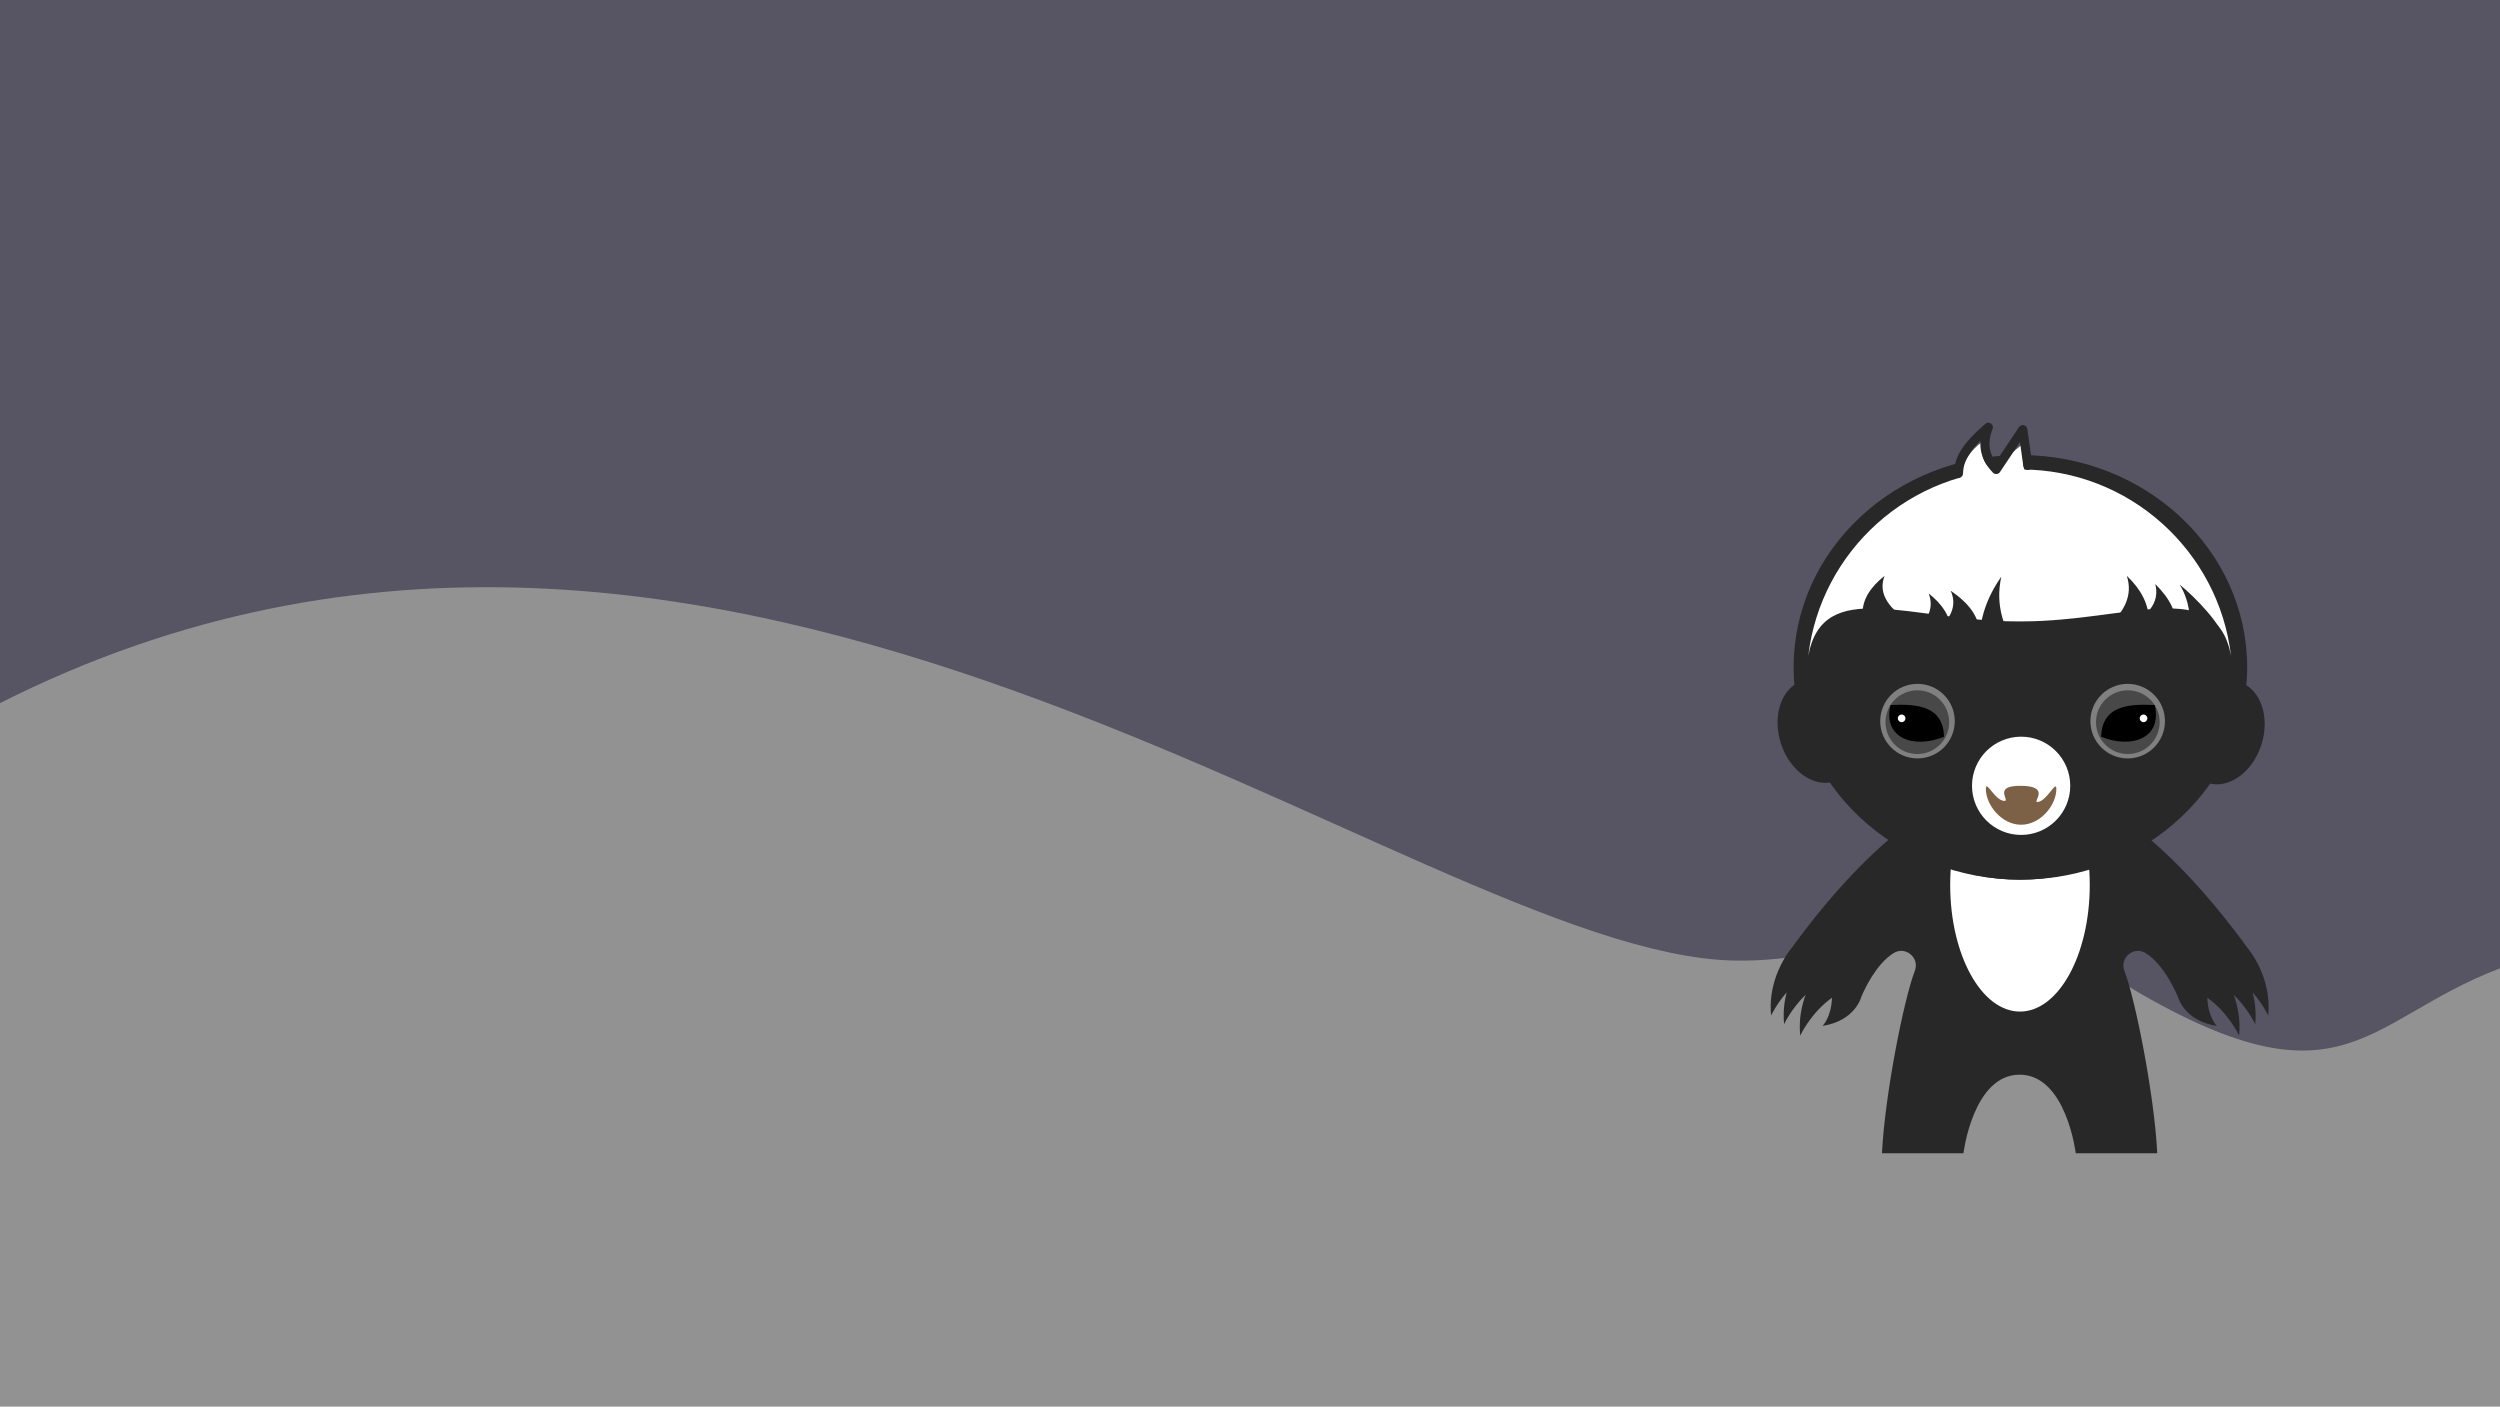
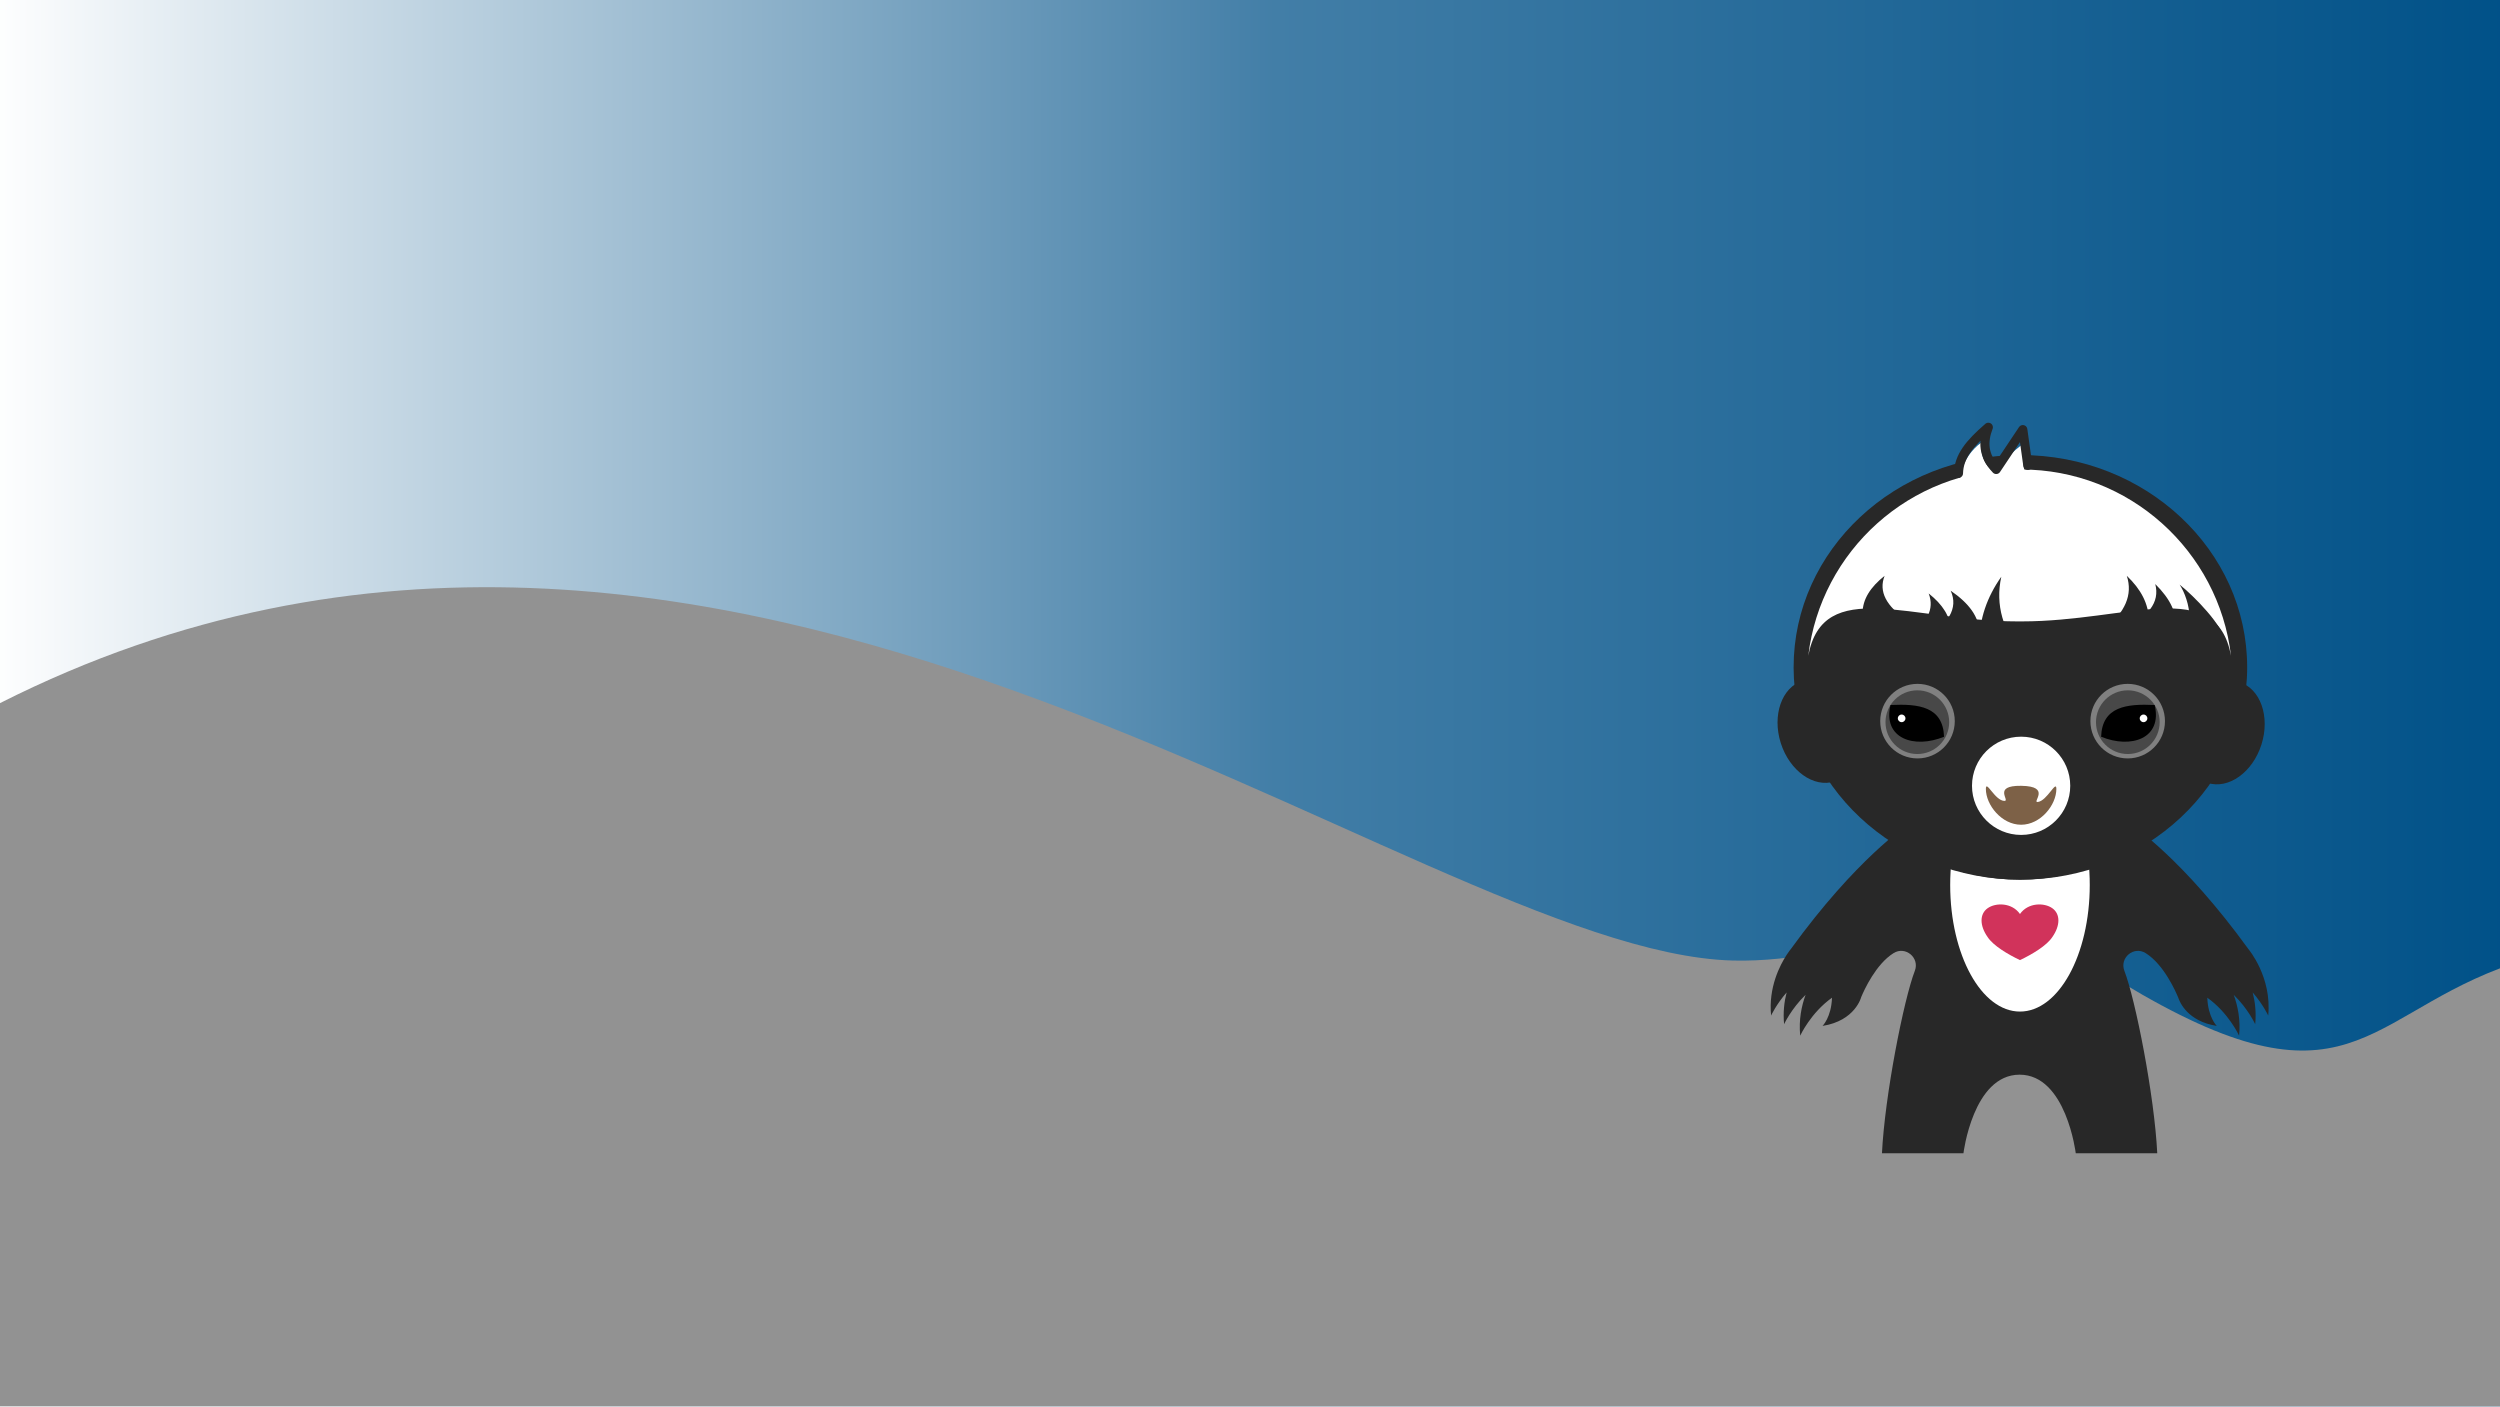
<svg xmlns="http://www.w3.org/2000/svg" width="100%" height="100%" viewBox="0 0 1920 1080" version="1.1" xml:space="preserve" style="fill-rule:evenodd;clip-rule:evenodd;stroke-linecap:round;stroke-linejoin:round;stroke-miterlimit:1.5;">
  <g id="Layer1">
    <g>
      <g>
-         <rect x="0" y="0" width="1920" height="1080" style="fill:#575463;" />
+         <rect x="0" y="0" width="1920" height="1080" style="fill:url(#_Linear1);" />
      </g>
      <path d="M0,540c555.196,-280.504 1082.37,190.818 1330.6,197.692c94.659,2.621 187.026,-53.994 281.299,5.981c186.589,118.705 199.34,41.216 308.105,0l0,336.327l-1920,0" style="fill:#929292;" />
      <g>
        <path d="M1726.85,728.981l-0.011,0.004c-50.396,-69.62 -89.447,-95.228 -89.447,-95.228l-86.334,-10.762l-86.336,10.762c0,0 -39.062,25.617 -89.469,95.26l-0.011,-0.004c0,0 -1.28,1.537 -3.081,4.293c-0.026,0.036 -0.051,0.07 -0.077,0.107l0.006,0.004c-5.011,7.691 -14.038,24.882 -11.887,46.524c0,0 3.945,-8.575 11.926,-17.725c-1.825,7.083 -2.837,15.313 -1.938,24.363c0,0 5.427,-11.834 16.489,-22.536c-3.064,8.408 -5.335,19.123 -4.119,31.354c0,0 7.987,-17.485 24.421,-29.162c-0.543,15.078 -7.274,21.667 -7.274,21.667c25.163,-3.954 29.694,-22.087 29.724,-22.21c2.254,-5.39 11.253,-25.235 24.822,-33.697c9.117,-5.686 20.199,3.56 16.335,13.586c-8.522,22.116 -23.083,95.863 -25.242,140.123l62.582,0c0,0 7.348,-60.354 43.129,-60.354c35.779,0 43.127,60.354 43.127,60.354l62.582,0c-2.159,-44.26 -16.72,-118.007 -25.242,-140.123c-3.864,-10.026 7.218,-19.272 16.335,-13.586c14.214,8.865 23.409,30.206 25.092,34.345c1.059,3.24 7.076,18.035 29.527,21.562c0,0 -6.733,-6.589 -7.274,-21.667c16.432,11.677 24.421,29.162 24.421,29.162c1.216,-12.231 -1.055,-22.948 -4.121,-31.354c11.064,10.7 16.489,22.536 16.489,22.536c0.901,-9.05 -0.114,-17.28 -1.936,-24.363c7.979,9.15 11.926,17.725 11.926,17.725c2.938,-29.584 -15.134,-50.96 -15.134,-50.96" style="fill:#282828;fill-rule:nonzero;" />
        <path d="M1604.93,679.677c0,53.683 -23.994,97.205 -53.593,97.205c-29.597,0 -53.591,-43.522 -53.591,-97.205c0,-53.684 23.994,-97.205 53.591,-97.205c29.599,0 53.593,43.521 53.593,97.205" style="fill:#fff;fill-rule:nonzero;" />
        <ellipse cx="1551.66" cy="512.524" rx="174.167" ry="163.063" style="fill:#282828;" />
        <path d="M1551.09,465.91c89.593,0 162.331,-42.246 162.331,47.347c0,89.592 -72.738,162.33 -162.331,162.33c-89.593,0 -162.331,-72.738 -162.331,-162.33c0,-89.593 72.738,-47.347 162.331,-47.347Z" style="fill:#282828;" />
        <path d="M1384.38,522.799c16.012,-5.081 34.511,8.128 41.284,29.477c6.774,21.35 -0.727,42.807 -16.739,47.888c-16.012,5.08 -34.511,-8.129 -41.284,-29.478c-6.774,-21.35 0.726,-42.807 16.739,-47.887Z" style="fill:#282828;" />
        <path d="M1720.06,523.926c-16.012,-5.08 -34.511,8.128 -41.284,29.478c-6.774,21.349 0.727,42.807 16.739,47.887c16.012,5.08 34.511,-8.129 41.284,-29.478c6.774,-21.349 -0.727,-42.807 -16.739,-47.887Z" style="fill:#282828;" />
        <path d="M1501.27,553.839c0,15.814 -12.82,28.633 -28.633,28.633c-15.813,0 -28.633,-12.819 -28.633,-28.633c0,-15.813 12.82,-28.632 28.633,-28.632c15.813,0 28.633,12.819 28.633,28.632" style="fill:#808080;fill-rule:nonzero;" />
        <path d="M1496.98,554.628c0,13.51 -10.952,24.462 -24.462,24.462c-13.51,0 -24.463,-10.952 -24.463,-24.462c0,-13.511 10.953,-24.462 24.463,-24.462c13.51,0 24.462,10.951 24.462,24.462" style="fill:#484848;fill-rule:nonzero;" />
        <path d="M1451.89,541.439c-6.092,25.829 18.226,33.822 41.146,24.374c-0.831,-23.133 -19.363,-25.408 -41.146,-24.374Z" />
        <circle cx="1460.46" cy="551.697" r="2.931" style="fill:#fff;" />
        <path d="M1605.43,553.839c0,15.814 12.82,28.633 28.632,28.633c15.814,0 28.634,-12.819 28.634,-28.633c0,-15.813 -12.82,-28.632 -28.634,-28.632c-15.812,0 -28.632,12.819 -28.632,28.632" style="fill:#808080;fill-rule:nonzero;" />
        <path d="M1609.71,554.628c0,13.51 10.952,24.462 24.461,24.462c13.511,0 24.463,-10.952 24.463,-24.462c0,-13.511 -10.952,-24.462 -24.463,-24.462c-13.509,0 -24.461,10.951 -24.461,24.462" style="fill:#484848;fill-rule:nonzero;" />
        <path d="M1654.8,541.439c6.091,25.829 -18.227,33.822 -41.147,24.374c0.832,-23.133 19.364,-25.408 41.147,-24.374Z" />
        <circle cx="1646.24" cy="551.697" r="2.931" style="fill:#fff;" />
        <path d="M1422.02,464.219c-6.534,-5.038 1.141,-13.829 19.205,-25.364l0,25.364l-19.205,0Z" style="fill:#282828;" />
        <path d="M1551.09,360.564c0.378,-0.003 0.756,-0.004 1.135,-0.004c83.073,0 151.656,62.537 161.196,143.062c-11.418,-61.429 -79.035,-26.387 -160.632,-26.387c-0.567,0 -1.133,-0.001 -1.699,-0.005c-0.566,0.004 -1.132,0.005 -1.698,0.005c-81.598,0 -149.215,-35.042 -160.633,26.387c9.541,-80.525 78.123,-143.062 161.197,-143.062c0.378,0 0.756,0.001 1.134,0.004Z" style="fill:#fff;" />
        <path d="M1430.47,470.588c0.039,-10.25 5.911,-19.667 16.91,-28.351c-4.759,12.072 1.314,23.312 16.909,33.819l-33.819,-5.468Z" style="fill:#282828;" />
        <path d="M1507.48,381.393c-4.778,-11.597 -1.93,-29.494 14.295,-41.666c-1.307,16.556 7.69,28.011 35.586,30.292l-49.881,11.374Z" style="fill:#fff;" />
        <path d="M1527.04,381.63c1.335,-16.387 11.818,-30.723 30.342,-43.256c-9.048,18.72 -0.811,37.442 22.618,56.166l-52.96,-12.91Z" style="fill:#fff;" />
        <path d="M1520.09,493.809c0.038,-18.396 5.91,-35.297 16.909,-50.884c-4.759,21.668 1.315,41.84 16.909,60.697l-33.818,-9.813Z" style="fill:#282828;" />
        <path d="M1650.29,476.34c-0.038,-12.33 -5.91,-23.657 -16.909,-34.103c4.759,14.521 -1.315,28.041 -16.91,40.679l33.819,-6.576Z" style="fill:#282828;" />
        <path d="M1498.11,484.116c-0.039,-10.25 -5.911,-19.667 -16.909,-28.352c4.759,12.073 -1.315,23.312 -16.91,33.819l33.819,-5.467Z" style="fill:#282828;" />
        <path d="M1670.75,482.748c1.604,-11.311 -3.852,-22.715 -15.514,-34.199c3.707,14.14 -5.314,25.482 -25.523,34.367l41.037,-0.168Z" style="fill:#282828;" />
        <path d="M1520.09,485.546c-0.051,-11.531 -7.684,-22.125 -21.983,-31.895c6.187,13.581 -1.709,26.226 -21.982,38.046l43.965,-6.151Z" style="fill:#282828;" />
        <path d="M1707.79,491.274c-0.039,-10.25 -22.821,-33.589 -33.819,-42.273c7.82,12.072 14.074,38.53 -5.073,49.037l38.892,-6.764Z" style="fill:#282828;" />
        <circle cx="1552.22" cy="603.496" r="37.724" style="fill:#fff;" />
        <path d="M1504.11,363.526c0.316,-12.772 8.185,-22.614 22.93,-35.386c-4.131,10.806 -4.259,21.613 6.046,32.42l20.434,-30.617l3.833,27.461" style="fill:none;stroke:#282828;stroke-width:7px;" />
        <path d="M1579.29,605.893c0,-7.33 -7.052,9.134 -14.266,10.034c-4.921,0.614 10.911,-12.128 -12.807,-12.426c-22.366,-0.28 -8.096,11.671 -12.825,11.596c-7.298,-0.118 -14.247,-16.684 -14.247,-9.204c0,12.329 12.12,27.506 27.072,27.506c14.952,0 27.073,-15.177 27.073,-27.506" style="fill:#7d6147;fill-rule:nonzero;" />
      </g>
+       <path d="M1551.34,701.946c6.213,-8.853 18.639,-8.853 24.852,-4.426c6.213,4.426 6.213,13.28 0,22.133c-4.35,6.64 -15.533,13.28 -24.852,17.707c-9.32,-4.427 -20.503,-11.067 -24.852,-17.707c-6.213,-8.853 -6.213,-17.707 0,-22.133c6.213,-4.427 18.639,-4.427 24.852,4.426Z" style="fill:#d1335b;" />
    </g>
  </g>
  <g id="Layer2" />
+   <defs>
+     <linearGradient id="_Linear1" x1="0" y1="0" x2="1" y2="0" gradientUnits="userSpaceOnUse" gradientTransform="matrix(1920,0,0,1080,0,540)">
+       <stop offset="0" style="stop-color:#fff;stop-opacity:1" />
+       <stop offset="0.51" style="stop-color:#427ea7;stop-opacity:1" />
+       <stop offset="1" style="stop-color:#005188;stop-opacity:1" />
+     </linearGradient>
+   </defs>
</svg>
